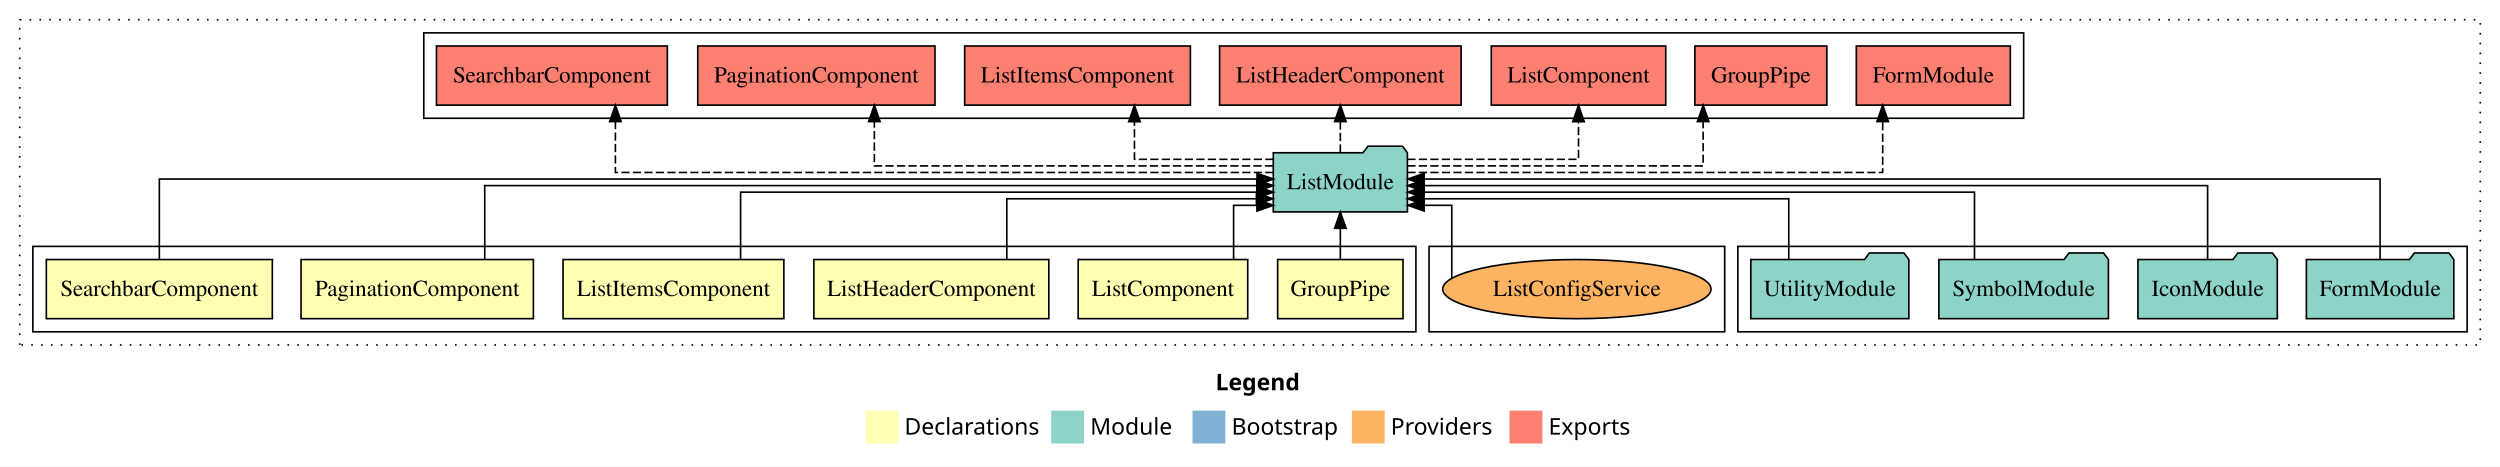
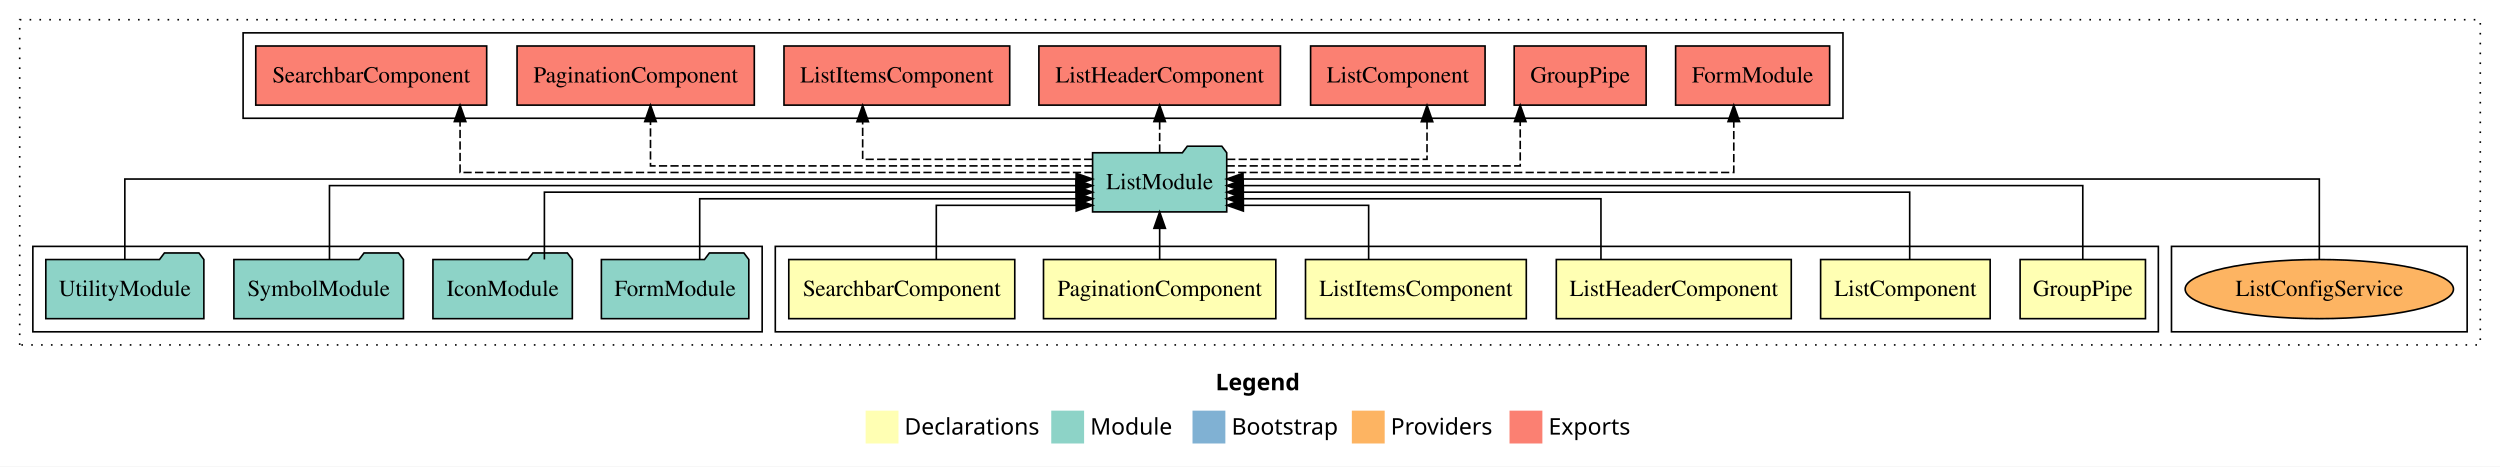
<svg xmlns="http://www.w3.org/2000/svg" width="1522pt" height="284pt" viewBox="0.00 0.00 1522.00 284.00">
  <g id="graph0" class="graph" transform="scale(1 1) rotate(0) translate(4 280)">
    <polygon fill="white" stroke="transparent" points="-4,4 -4,-280 1518,-280 1518,4 -4,4" />
    <text text-anchor="start" x="736.01" y="-42.4" font-family="sans-serif" font-weight="bold" font-size="14.00">Legend</text>
    <polygon fill="#ffffb3" stroke="transparent" points="523,-10 523,-30 543,-30 543,-10 523,-10" />
    <text text-anchor="start" x="546.63" y="-15.4" font-family="sans-serif" font-size="14.00">  Declarations</text>
    <polygon fill="#8dd3c7" stroke="transparent" points="636,-10 636,-30 656,-30 656,-10 636,-10" />
    <text text-anchor="start" x="659.73" y="-15.4" font-family="sans-serif" font-size="14.00">  Module</text>
    <polygon fill="#80b1d3" stroke="transparent" points="722,-10 722,-30 742,-30 742,-10 722,-10" />
    <text text-anchor="start" x="745.78" y="-15.4" font-family="sans-serif" font-size="14.00">  Bootstrap</text>
    <polygon fill="#fdb462" stroke="transparent" points="819,-10 819,-30 839,-30 839,-10 819,-10" />
    <text text-anchor="start" x="842.67" y="-15.4" font-family="sans-serif" font-size="14.00">  Providers</text>
    <polygon fill="#fb8072" stroke="transparent" points="915,-10 915,-30 935,-30 935,-10 915,-10" />
    <text text-anchor="start" x="938.73" y="-15.4" font-family="sans-serif" font-size="14.00">  Exports</text>
    <g id="clust1" class="cluster">
      <polygon fill="none" stroke="black" stroke-dasharray="1,5" points="8,-70 8,-268 1506,-268 1506,-70 8,-70" />
    </g>
+     <g id="clust12" class="cluster">
+       <polygon fill="none" stroke="black" points="1318,-78 1318,-130 1498,-130 1498,-78 1318,-78" />
+     </g>
+     <g id="clust2" class="cluster">
+       <polygon fill="none" stroke="black" points="468,-78 468,-130 1310,-130 1310,-78 468,-78" />
+     </g>
    <g id="clust9" class="cluster">
-       <polygon fill="none" stroke="black" points="1054,-78 1054,-130 1498,-130 1498,-78 1054,-78" />
-     </g>
-     <g id="clust12" class="cluster">
-       <polygon fill="none" stroke="black" points="866,-78 866,-130 1046,-130 1046,-78 866,-78" />
+       <polygon fill="none" stroke="black" points="16,-78 16,-130 460,-130 460,-78 16,-78" />
    </g>
    <g id="clust10" class="cluster">
-       <polygon fill="none" stroke="black" points="254,-208 254,-260 1228,-260 1228,-208 254,-208" />
-     </g>
-     <g id="clust2" class="cluster">
-       <polygon fill="none" stroke="black" points="16,-78 16,-130 858,-130 858,-78 16,-78" />
+       <polygon fill="none" stroke="black" points="144,-208 144,-260 1118,-260 1118,-208 144,-208" />
    </g>
    <g id="node1" class="node">
-       <polygon fill="#ffffb3" stroke="black" points="850.16,-122 773.84,-122 773.84,-86 850.16,-86 850.16,-122" />
-       <text text-anchor="middle" x="812" y="-99.8" font-family="Times,serif" font-size="14.00">GroupPipe</text>
+       <polygon fill="#ffffb3" stroke="black" points="1302.16,-122 1225.84,-122 1225.84,-86 1302.16,-86 1302.16,-122" />
+       <text text-anchor="middle" x="1264" y="-99.8" font-family="Times,serif" font-size="14.00">GroupPipe</text>
    </g>
    <g id="node7" class="node">
-       <polygon fill="#8dd3c7" stroke="black" points="852.83,-187 849.83,-191 828.83,-191 825.83,-187 771.17,-187 771.17,-151 852.83,-151 852.83,-187" />
-       <text text-anchor="middle" x="812" y="-164.8" font-family="Times,serif" font-size="14.00">ListModule</text>
+       <polygon fill="#8dd3c7" stroke="black" points="742.83,-187 739.83,-191 718.83,-191 715.83,-187 661.17,-187 661.17,-151 742.83,-151 742.83,-187" />
+       <text text-anchor="middle" x="702" y="-164.8" font-family="Times,serif" font-size="14.00">ListModule</text>
    </g>
    <g id="edge1" class="edge">
-       <path fill="none" stroke="black" d="M812,-122.11C812,-122.11 812,-140.99 812,-140.99" />
-       <polygon fill="black" stroke="black" points="808.5,-140.99 812,-150.99 815.5,-140.99 808.5,-140.99" />
+       <path fill="none" stroke="black" d="M1264,-122.22C1264,-140.83 1264,-167 1264,-167 1264,-167 752.87,-167 752.87,-167" />
+       <polygon fill="black" stroke="black" points="752.87,-163.5 742.87,-167 752.87,-170.5 752.87,-163.5" />
    </g>
    <g id="node2" class="node">
-       <polygon fill="#ffffb3" stroke="black" points="755.61,-122 652.39,-122 652.39,-86 755.61,-86 755.61,-122" />
-       <text text-anchor="middle" x="704" y="-99.8" font-family="Times,serif" font-size="14.00">ListComponent</text>
+       <polygon fill="#ffffb3" stroke="black" points="1207.61,-122 1104.39,-122 1104.39,-86 1207.61,-86 1207.61,-122" />
+       <text text-anchor="middle" x="1156" y="-99.8" font-family="Times,serif" font-size="14.00">ListComponent</text>
    </g>
    <g id="edge2" class="edge">
-       <path fill="none" stroke="black" d="M747.02,-122.12C747.02,-136.78 747.02,-155 747.02,-155 747.02,-155 761.22,-155 761.22,-155" />
-       <polygon fill="black" stroke="black" points="761.22,-158.5 771.22,-155 761.22,-151.5 761.22,-158.5" />
+       <path fill="none" stroke="black" d="M1158.62,-122.02C1158.62,-139.37 1158.62,-163 1158.62,-163 1158.62,-163 752.92,-163 752.92,-163" />
+       <polygon fill="black" stroke="black" points="752.92,-159.5 742.92,-163 752.92,-166.5 752.92,-159.5" />
    </g>
    <g id="node3" class="node">
-       <polygon fill="#ffffb3" stroke="black" points="634.52,-122 491.48,-122 491.48,-86 634.52,-86 634.52,-122" />
-       <text text-anchor="middle" x="563" y="-99.8" font-family="Times,serif" font-size="14.00">ListHeaderComponent</text>
+       <polygon fill="#ffffb3" stroke="black" points="1086.52,-122 943.48,-122 943.48,-86 1086.52,-86 1086.52,-122" />
+       <text text-anchor="middle" x="1015" y="-99.8" font-family="Times,serif" font-size="14.00">ListHeaderComponent</text>
    </g>
    <g id="edge3" class="edge">
-       <path fill="none" stroke="black" d="M608.95,-122.01C608.95,-138.05 608.95,-159 608.95,-159 608.95,-159 760.91,-159 760.91,-159" />
-       <polygon fill="black" stroke="black" points="760.91,-162.5 770.91,-159 760.91,-155.5 760.91,-162.5" />
+       <path fill="none" stroke="black" d="M970.66,-122.01C970.66,-138.05 970.66,-159 970.66,-159 970.66,-159 752.8,-159 752.8,-159" />
+       <polygon fill="black" stroke="black" points="752.8,-155.5 742.8,-159 752.8,-162.5 752.8,-155.5" />
    </g>
    <g id="node4" class="node">
-       <polygon fill="#ffffb3" stroke="black" points="473.21,-122 338.79,-122 338.79,-86 473.21,-86 473.21,-122" />
-       <text text-anchor="middle" x="406" y="-99.8" font-family="Times,serif" font-size="14.00">ListItemsComponent</text>
+       <polygon fill="#ffffb3" stroke="black" points="925.21,-122 790.79,-122 790.79,-86 925.21,-86 925.21,-122" />
+       <text text-anchor="middle" x="858" y="-99.8" font-family="Times,serif" font-size="14.00">ListItemsComponent</text>
    </g>
    <g id="edge4" class="edge">
-       <path fill="none" stroke="black" d="M446.87,-122.02C446.87,-139.37 446.87,-163 446.87,-163 446.87,-163 761.18,-163 761.18,-163" />
-       <polygon fill="black" stroke="black" points="761.18,-166.5 771.18,-163 761.18,-159.5 761.18,-166.5" />
+       <path fill="none" stroke="black" d="M829.23,-122.12C829.23,-136.78 829.23,-155 829.23,-155 829.23,-155 752.96,-155 752.96,-155" />
+       <polygon fill="black" stroke="black" points="752.96,-151.5 742.96,-155 752.96,-158.5 752.96,-151.5" />
    </g>
    <g id="node5" class="node">
-       <polygon fill="#ffffb3" stroke="black" points="320.72,-122 179.28,-122 179.28,-86 320.72,-86 320.72,-122" />
-       <text text-anchor="middle" x="250" y="-99.8" font-family="Times,serif" font-size="14.00">PaginationComponent</text>
+       <polygon fill="#ffffb3" stroke="black" points="772.72,-122 631.28,-122 631.28,-86 772.72,-86 772.72,-122" />
+       <text text-anchor="middle" x="702" y="-99.8" font-family="Times,serif" font-size="14.00">PaginationComponent</text>
    </g>
    <g id="edge5" class="edge">
-       <path fill="none" stroke="black" d="M291.11,-122.22C291.11,-140.83 291.11,-167 291.11,-167 291.11,-167 761.13,-167 761.13,-167" />
-       <polygon fill="black" stroke="black" points="761.13,-170.5 771.13,-167 761.13,-163.5 761.13,-170.5" />
+       <path fill="none" stroke="black" d="M702,-122.11C702,-122.11 702,-140.99 702,-140.99" />
+       <polygon fill="black" stroke="black" points="698.5,-140.99 702,-150.99 705.5,-140.99 698.5,-140.99" />
    </g>
    <g id="node6" class="node">
-       <polygon fill="#ffffb3" stroke="black" points="161.79,-122 24.21,-122 24.21,-86 161.79,-86 161.79,-122" />
-       <text text-anchor="middle" x="93" y="-99.8" font-family="Times,serif" font-size="14.00">SearchbarComponent</text>
+       <polygon fill="#ffffb3" stroke="black" points="613.79,-122 476.21,-122 476.21,-86 613.79,-86 613.79,-122" />
+       <text text-anchor="middle" x="545" y="-99.8" font-family="Times,serif" font-size="14.00">SearchbarComponent</text>
    </g>
    <g id="edge6" class="edge">
-       <path fill="none" stroke="black" d="M93,-122.31C93,-142.15 93,-171 93,-171 93,-171 761.28,-171 761.28,-171" />
-       <polygon fill="black" stroke="black" points="761.28,-174.5 771.28,-171 761.28,-167.5 761.28,-174.5" />
+       <path fill="none" stroke="black" d="M566.02,-122.12C566.02,-136.78 566.02,-155 566.02,-155 566.02,-155 651.2,-155 651.2,-155" />
+       <polygon fill="black" stroke="black" points="651.2,-158.5 661.2,-155 651.2,-151.5 651.2,-158.5" />
    </g>
    <g id="node12" class="node">
-       <polygon fill="#fb8072" stroke="black" points="1219.88,-252 1126.12,-252 1126.12,-216 1219.88,-216 1219.88,-252" />
-       <text text-anchor="middle" x="1173" y="-229.8" font-family="Times,serif" font-size="14.00">FormModule </text>
+       <polygon fill="#fb8072" stroke="black" points="1109.88,-252 1016.12,-252 1016.12,-216 1109.88,-216 1109.88,-252" />
+       <text text-anchor="middle" x="1063" y="-229.8" font-family="Times,serif" font-size="14.00">FormModule </text>
    </g>
    <g id="edge11" class="edge">
-       <path fill="none" stroke="black" stroke-dasharray="5,2" d="M852.82,-175C941.16,-175 1142.18,-175 1142.18,-175 1142.18,-175 1142.18,-205.98 1142.18,-205.98" />
-       <polygon fill="black" stroke="black" points="1138.68,-205.98 1142.18,-215.98 1145.68,-205.98 1138.68,-205.98" />
+       <path fill="none" stroke="black" stroke-dasharray="5,2" d="M742.78,-175C834.98,-175 1051.53,-175 1051.53,-175 1051.53,-175 1051.53,-205.98 1051.53,-205.98" />
+       <polygon fill="black" stroke="black" points="1048.03,-205.98 1051.53,-215.98 1055.03,-205.98 1048.03,-205.98" />
    </g>
    <g id="node13" class="node">
-       <polygon fill="#fb8072" stroke="black" points="1108.16,-252 1027.84,-252 1027.84,-216 1108.16,-216 1108.16,-252" />
-       <text text-anchor="middle" x="1068" y="-229.8" font-family="Times,serif" font-size="14.00">GroupPipe </text>
+       <polygon fill="#fb8072" stroke="black" points="998.16,-252 917.84,-252 917.84,-216 998.16,-216 998.16,-252" />
+       <text text-anchor="middle" x="958" y="-229.8" font-family="Times,serif" font-size="14.00">GroupPipe </text>
    </g>
    <g id="edge12" class="edge">
-       <path fill="none" stroke="black" stroke-dasharray="5,2" d="M852.77,-179C916.59,-179 1032.88,-179 1032.88,-179 1032.88,-179 1032.88,-205.99 1032.88,-205.99" />
-       <polygon fill="black" stroke="black" points="1029.38,-205.99 1032.88,-215.99 1036.38,-205.99 1029.38,-205.99" />
+       <path fill="none" stroke="black" stroke-dasharray="5,2" d="M742.77,-179C806.26,-179 921.51,-179 921.51,-179 921.51,-179 921.51,-205.99 921.51,-205.99" />
+       <polygon fill="black" stroke="black" points="918.01,-205.99 921.51,-215.99 925.01,-205.99 918.01,-205.99" />
    </g>
    <g id="node14" class="node">
-       <polygon fill="#fb8072" stroke="black" points="1010.11,-252 903.89,-252 903.89,-216 1010.11,-216 1010.11,-252" />
-       <text text-anchor="middle" x="957" y="-229.8" font-family="Times,serif" font-size="14.00">ListComponent </text>
+       <polygon fill="#fb8072" stroke="black" points="900.11,-252 793.89,-252 793.89,-216 900.11,-216 900.11,-252" />
+       <text text-anchor="middle" x="847" y="-229.8" font-family="Times,serif" font-size="14.00">ListComponent </text>
    </g>
    <g id="edge13" class="edge">
-       <path fill="none" stroke="black" stroke-dasharray="5,2" d="M852.78,-183C895.66,-183 957,-183 957,-183 957,-183 957,-205.88 957,-205.88" />
-       <polygon fill="black" stroke="black" points="953.5,-205.88 957,-215.88 960.5,-205.88 953.5,-205.88" />
+       <path fill="none" stroke="black" stroke-dasharray="5,2" d="M743.07,-183C791.29,-183 864.77,-183 864.77,-183 864.77,-183 864.77,-205.88 864.77,-205.88" />
+       <polygon fill="black" stroke="black" points="861.27,-205.88 864.77,-215.88 868.27,-205.88 861.27,-205.88" />
    </g>
    <g id="node15" class="node">
-       <polygon fill="#fb8072" stroke="black" points="885.52,-252 738.48,-252 738.48,-216 885.52,-216 885.52,-252" />
-       <text text-anchor="middle" x="812" y="-229.8" font-family="Times,serif" font-size="14.00">ListHeaderComponent </text>
+       <polygon fill="#fb8072" stroke="black" points="775.52,-252 628.48,-252 628.48,-216 775.52,-216 775.52,-252" />
+       <text text-anchor="middle" x="702" y="-229.8" font-family="Times,serif" font-size="14.00">ListHeaderComponent </text>
    </g>
    <g id="edge14" class="edge">
-       <path fill="none" stroke="black" stroke-dasharray="5,2" d="M812,-187.11C812,-187.11 812,-205.99 812,-205.99" />
-       <polygon fill="black" stroke="black" points="808.5,-205.99 812,-215.99 815.5,-205.99 808.5,-205.99" />
+       <path fill="none" stroke="black" stroke-dasharray="5,2" d="M702,-187.11C702,-187.11 702,-205.99 702,-205.99" />
+       <polygon fill="black" stroke="black" points="698.5,-205.99 702,-215.99 705.5,-205.99 698.5,-205.99" />
    </g>
    <g id="node16" class="node">
-       <polygon fill="#fb8072" stroke="black" points="720.71,-252 583.29,-252 583.29,-216 720.71,-216 720.71,-252" />
-       <text text-anchor="middle" x="652" y="-229.8" font-family="Times,serif" font-size="14.00">ListItemsComponent </text>
+       <polygon fill="#fb8072" stroke="black" points="610.71,-252 473.29,-252 473.29,-216 610.71,-216 610.71,-252" />
+       <text text-anchor="middle" x="542" y="-229.8" font-family="Times,serif" font-size="14.00">ListItemsComponent </text>
    </g>
    <g id="edge15" class="edge">
-       <path fill="none" stroke="black" stroke-dasharray="5,2" d="M771.3,-183C734.7,-183 686.65,-183 686.65,-183 686.65,-183 686.65,-205.88 686.65,-205.88" />
-       <polygon fill="black" stroke="black" points="683.15,-205.88 686.65,-215.88 690.15,-205.88 683.15,-205.88" />
+       <path fill="none" stroke="black" stroke-dasharray="5,2" d="M660.97,-183C607.62,-183 521.19,-183 521.19,-183 521.19,-183 521.19,-205.88 521.19,-205.88" />
+       <polygon fill="black" stroke="black" points="517.69,-205.88 521.19,-215.88 524.69,-205.88 517.69,-205.88" />
    </g>
    <g id="node17" class="node">
-       <polygon fill="#fb8072" stroke="black" points="565.22,-252 420.78,-252 420.78,-216 565.22,-216 565.22,-252" />
-       <text text-anchor="middle" x="493" y="-229.8" font-family="Times,serif" font-size="14.00">PaginationComponent </text>
+       <polygon fill="#fb8072" stroke="black" points="455.22,-252 310.78,-252 310.78,-216 455.22,-216 455.22,-252" />
+       <text text-anchor="middle" x="383" y="-229.8" font-family="Times,serif" font-size="14.00">PaginationComponent </text>
    </g>
    <g id="edge16" class="edge">
-       <path fill="none" stroke="black" stroke-dasharray="5,2" d="M771.05,-179C692.48,-179 528.3,-179 528.3,-179 528.3,-179 528.3,-205.99 528.3,-205.99" />
-       <polygon fill="black" stroke="black" points="524.8,-205.99 528.3,-215.99 531.8,-205.99 524.8,-205.99" />
+       <path fill="none" stroke="black" stroke-dasharray="5,2" d="M661.16,-179C576.98,-179 392.02,-179 392.02,-179 392.02,-179 392.02,-205.99 392.02,-205.99" />
+       <polygon fill="black" stroke="black" points="388.52,-205.99 392.02,-215.99 395.52,-205.99 388.52,-205.99" />
    </g>
    <g id="node18" class="node">
-       <polygon fill="#fb8072" stroke="black" points="402.29,-252 261.71,-252 261.71,-216 402.29,-216 402.29,-252" />
-       <text text-anchor="middle" x="332" y="-229.8" font-family="Times,serif" font-size="14.00">SearchbarComponent </text>
+       <polygon fill="#fb8072" stroke="black" points="292.29,-252 151.71,-252 151.71,-216 292.29,-216 292.29,-252" />
+       <text text-anchor="middle" x="222" y="-229.8" font-family="Times,serif" font-size="14.00">SearchbarComponent </text>
    </g>
    <g id="edge17" class="edge">
-       <path fill="none" stroke="black" stroke-dasharray="5,2" d="M771.27,-175C662.01,-175 370.65,-175 370.65,-175 370.65,-175 370.65,-205.98 370.65,-205.98" />
-       <polygon fill="black" stroke="black" points="367.15,-205.98 370.65,-215.98 374.15,-205.98 367.15,-205.98" />
+       <path fill="none" stroke="black" stroke-dasharray="5,2" d="M661.16,-175C554.56,-175 276.09,-175 276.09,-175 276.09,-175 276.09,-205.98 276.09,-205.98" />
+       <polygon fill="black" stroke="black" points="272.59,-205.98 276.09,-215.98 279.59,-205.98 272.59,-205.98" />
    </g>
    <g id="node8" class="node">
-       <polygon fill="#8dd3c7" stroke="black" points="1489.88,-122 1486.88,-126 1465.88,-126 1462.88,-122 1400.12,-122 1400.12,-86 1489.88,-86 1489.88,-122" />
-       <text text-anchor="middle" x="1445" y="-99.8" font-family="Times,serif" font-size="14.00">FormModule</text>
+       <polygon fill="#8dd3c7" stroke="black" points="451.88,-122 448.88,-126 427.88,-126 424.88,-122 362.12,-122 362.12,-86 451.88,-86 451.88,-122" />
+       <text text-anchor="middle" x="407" y="-99.8" font-family="Times,serif" font-size="14.00">FormModule</text>
    </g>
    <g id="edge7" class="edge">
-       <path fill="none" stroke="black" d="M1445,-122.31C1445,-142.15 1445,-171 1445,-171 1445,-171 863.05,-171 863.05,-171" />
-       <polygon fill="black" stroke="black" points="863.05,-167.5 853.05,-171 863.05,-174.5 863.05,-167.5" />
+       <path fill="none" stroke="black" d="M421.98,-122.01C421.98,-138.05 421.98,-159 421.98,-159 421.98,-159 651.28,-159 651.28,-159" />
+       <polygon fill="black" stroke="black" points="651.28,-162.5 661.28,-159 651.28,-155.5 651.28,-162.5" />
    </g>
    <g id="node9" class="node">
-       <polygon fill="#8dd3c7" stroke="black" points="1382.43,-122 1379.43,-126 1358.43,-126 1355.43,-122 1297.57,-122 1297.57,-86 1382.43,-86 1382.43,-122" />
-       <text text-anchor="middle" x="1340" y="-99.8" font-family="Times,serif" font-size="14.00">IconModule</text>
+       <polygon fill="#8dd3c7" stroke="black" points="344.43,-122 341.43,-126 320.43,-126 317.43,-122 259.57,-122 259.57,-86 344.43,-86 344.43,-122" />
+       <text text-anchor="middle" x="302" y="-99.8" font-family="Times,serif" font-size="14.00">IconModule</text>
    </g>
    <g id="edge8" class="edge">
-       <path fill="none" stroke="black" d="M1340,-122.22C1340,-140.83 1340,-167 1340,-167 1340,-167 862.99,-167 862.99,-167" />
-       <polygon fill="black" stroke="black" points="862.99,-163.5 852.99,-167 862.99,-170.5 862.99,-163.5" />
+       <path fill="none" stroke="black" d="M327.43,-122.02C327.43,-139.37 327.43,-163 327.43,-163 327.43,-163 651.2,-163 651.2,-163" />
+       <polygon fill="black" stroke="black" points="651.2,-166.5 661.2,-163 651.2,-159.5 651.2,-166.5" />
    </g>
    <g id="node10" class="node">
-       <polygon fill="#8dd3c7" stroke="black" points="1279.61,-122 1276.61,-126 1255.61,-126 1252.61,-122 1176.39,-122 1176.39,-86 1279.61,-86 1279.61,-122" />
-       <text text-anchor="middle" x="1228" y="-99.8" font-family="Times,serif" font-size="14.00">SymbolModule</text>
+       <polygon fill="#8dd3c7" stroke="black" points="241.61,-122 238.61,-126 217.61,-126 214.61,-122 138.39,-122 138.39,-86 241.61,-86 241.61,-122" />
+       <text text-anchor="middle" x="190" y="-99.8" font-family="Times,serif" font-size="14.00">SymbolModule</text>
    </g>
    <g id="edge9" class="edge">
-       <path fill="none" stroke="black" d="M1198.07,-122.02C1198.07,-139.37 1198.07,-163 1198.07,-163 1198.07,-163 862.95,-163 862.95,-163" />
-       <polygon fill="black" stroke="black" points="862.95,-159.5 852.95,-163 862.95,-166.5 862.95,-159.5" />
+       <path fill="none" stroke="black" d="M196.58,-122.22C196.58,-140.83 196.58,-167 196.58,-167 196.58,-167 651.07,-167 651.07,-167" />
+       <polygon fill="black" stroke="black" points="651.07,-170.5 661.07,-167 651.07,-163.5 651.07,-170.5" />
    </g>
    <g id="node11" class="node">
-       <polygon fill="#8dd3c7" stroke="black" points="1158.11,-122 1155.11,-126 1134.11,-126 1131.11,-122 1061.89,-122 1061.89,-86 1158.11,-86 1158.11,-122" />
-       <text text-anchor="middle" x="1110" y="-99.8" font-family="Times,serif" font-size="14.00">UtilityModule</text>
+       <polygon fill="#8dd3c7" stroke="black" points="120.11,-122 117.11,-126 96.11,-126 93.11,-122 23.89,-122 23.89,-86 120.11,-86 120.11,-122" />
+       <text text-anchor="middle" x="72" y="-99.8" font-family="Times,serif" font-size="14.00">UtilityModule</text>
    </g>
    <g id="edge10" class="edge">
-       <path fill="none" stroke="black" d="M1085.01,-122.01C1085.01,-138.05 1085.01,-159 1085.01,-159 1085.01,-159 862.87,-159 862.87,-159" />
-       <polygon fill="black" stroke="black" points="862.87,-155.5 852.87,-159 862.87,-162.5 862.87,-155.5" />
+       <path fill="none" stroke="black" d="M72,-122.31C72,-142.15 72,-171 72,-171 72,-171 651.15,-171 651.15,-171" />
+       <polygon fill="black" stroke="black" points="651.15,-174.5 661.15,-171 651.15,-167.5 651.15,-174.5" />
    </g>
    <g id="node19" class="node">
-       <ellipse fill="#fdb462" stroke="black" cx="956" cy="-104" rx="81.68" ry="18" />
-       <text text-anchor="middle" x="956" y="-99.8" font-family="Times,serif" font-size="14.00">ListConfigService</text>
+       <ellipse fill="#fdb462" stroke="black" cx="1408" cy="-104" rx="81.68" ry="18" />
+       <text text-anchor="middle" x="1408" y="-99.8" font-family="Times,serif" font-size="14.00">ListConfigService</text>
    </g>
    <g id="edge18" class="edge">
-       <path fill="none" stroke="black" d="M879.84,-110.67C879.84,-124.49 879.84,-155 879.84,-155 879.84,-155 863.03,-155 863.03,-155" />
-       <polygon fill="black" stroke="black" points="863.03,-151.5 853.03,-155 863.03,-158.5 863.03,-151.5" />
+       <path fill="none" stroke="black" d="M1408,-122.31C1408,-142.15 1408,-171 1408,-171 1408,-171 752.75,-171 752.75,-171" />
+       <polygon fill="black" stroke="black" points="752.75,-167.5 742.75,-171 752.75,-174.5 752.75,-167.5" />
    </g>
  </g>
</svg>
